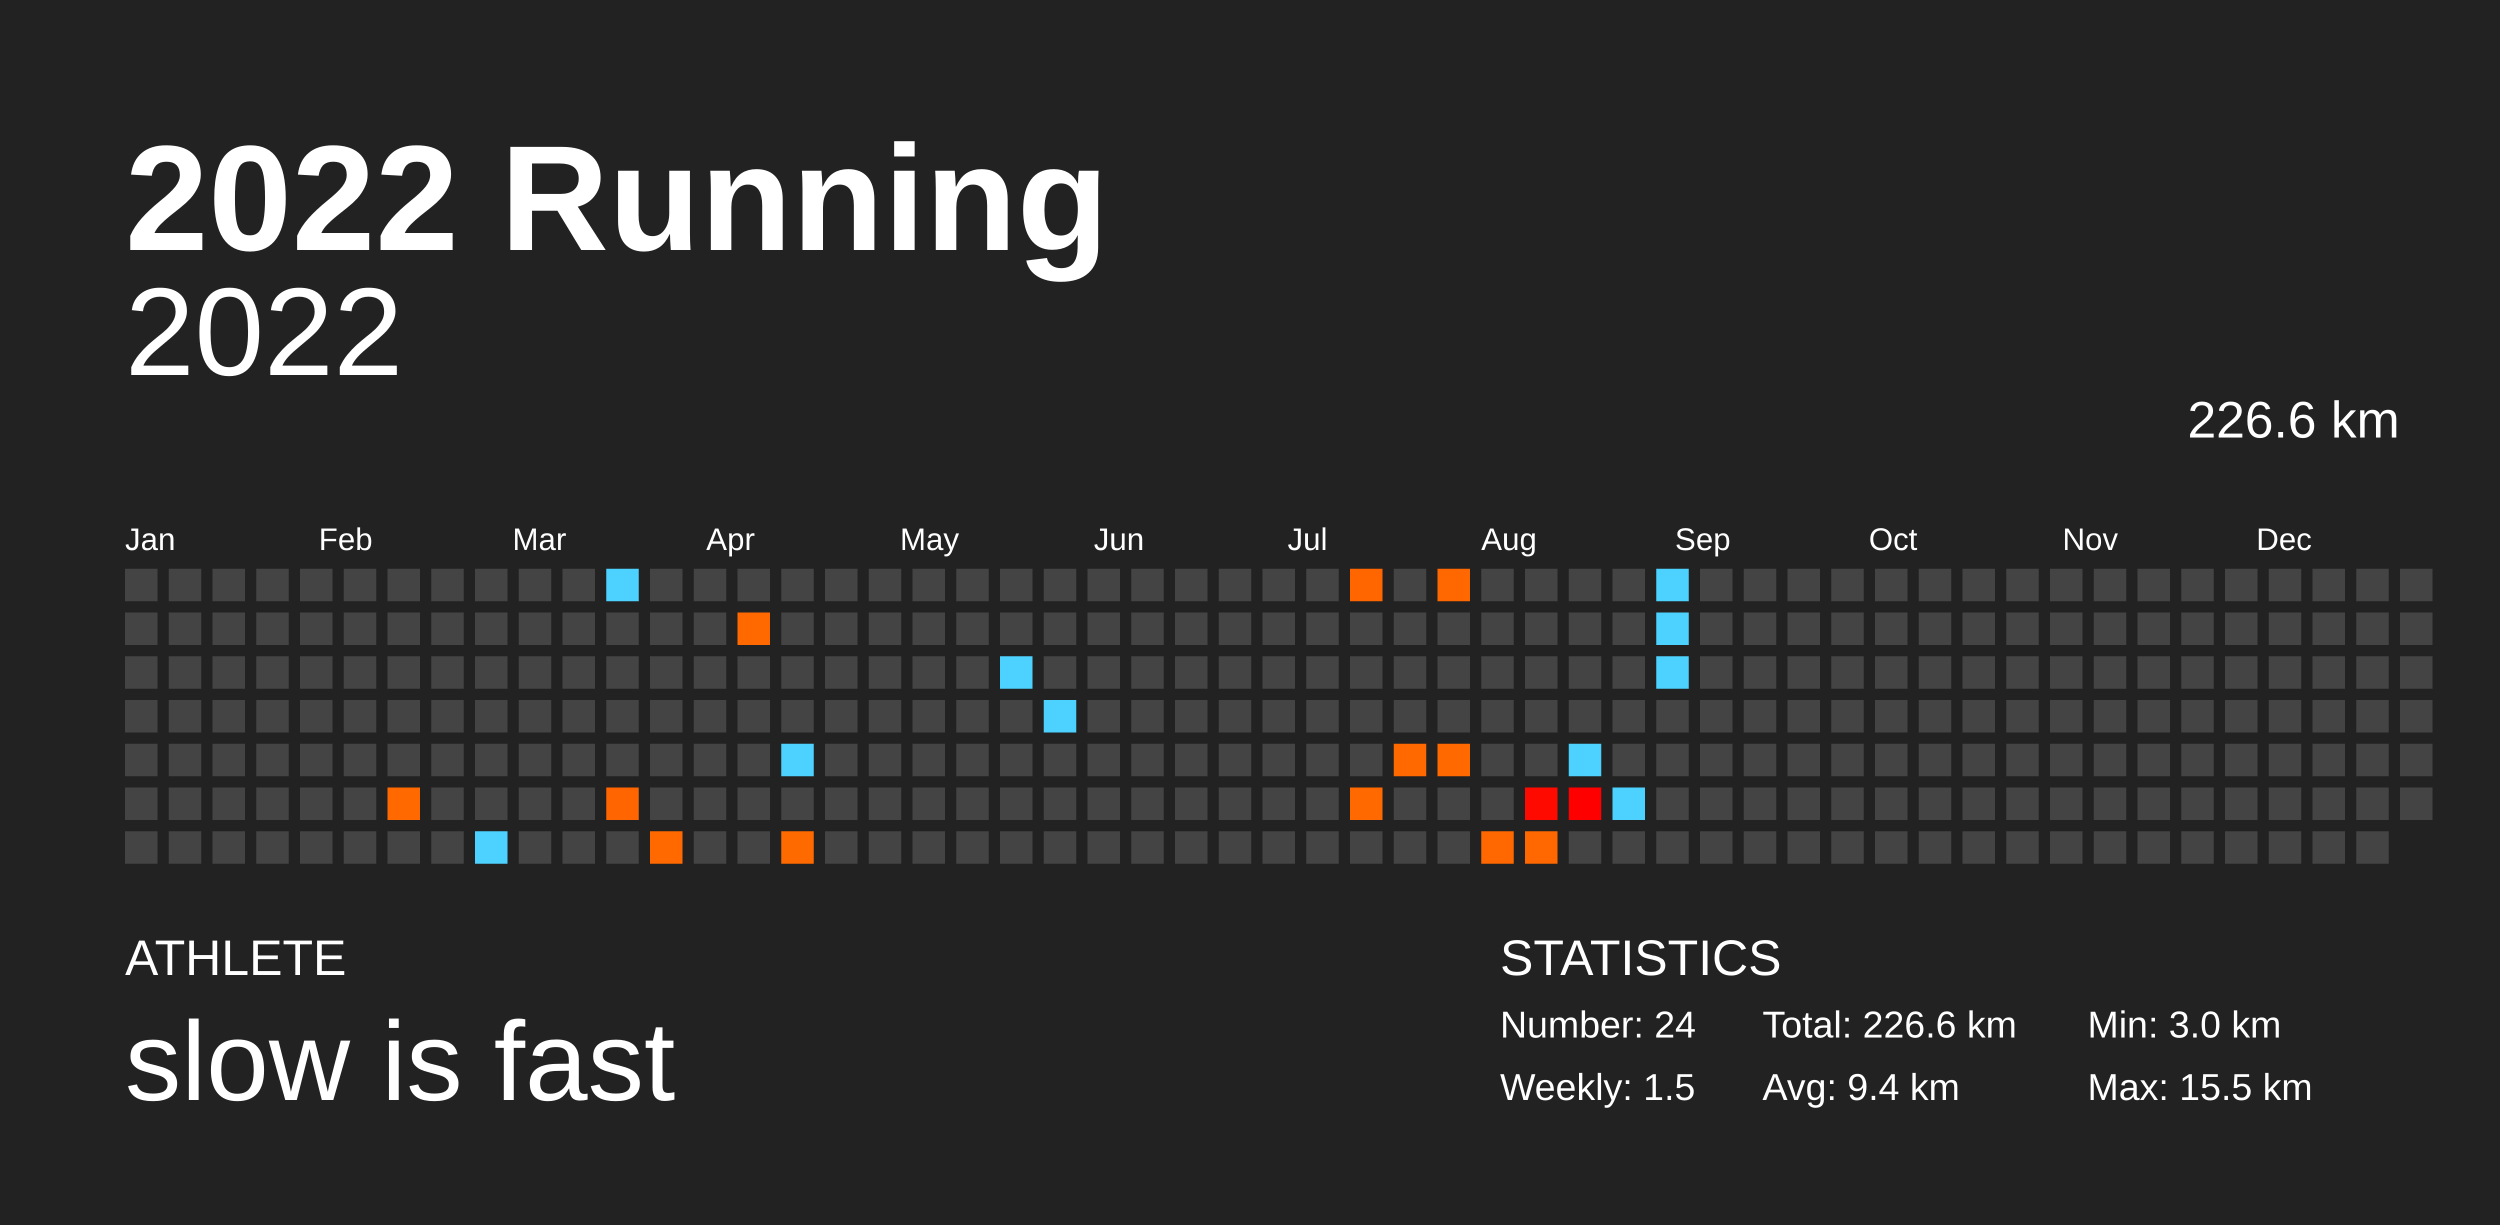
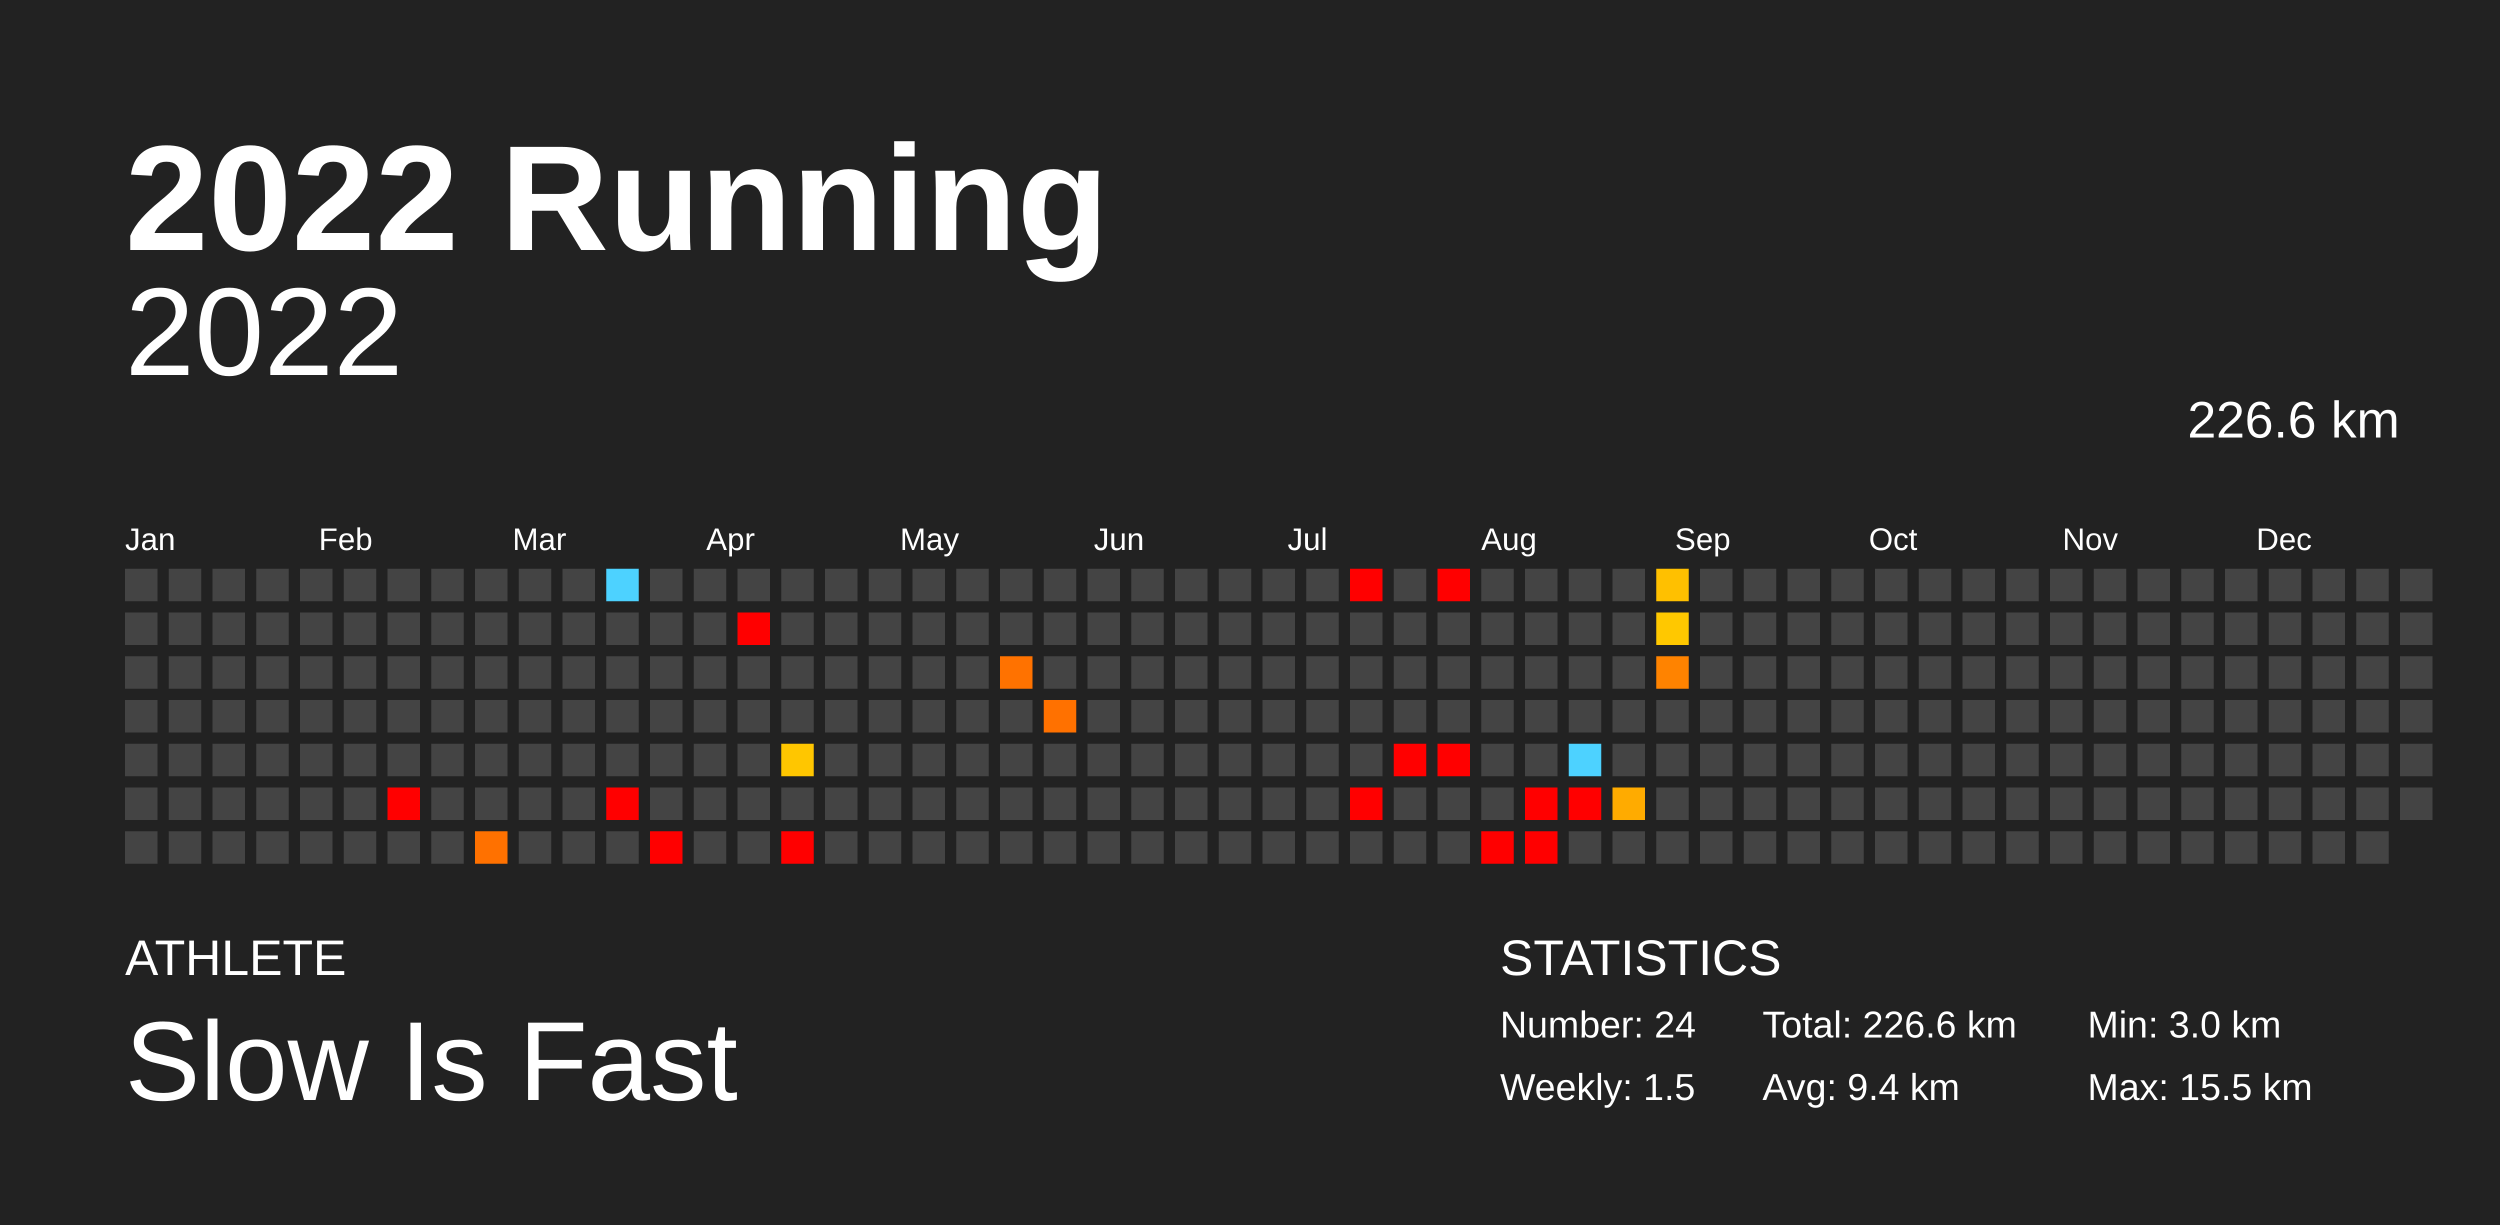
<svg xmlns="http://www.w3.org/2000/svg" baseProfile="full" height="98mm" version="1.1" viewBox="0,0,200,98" width="200mm">
  <defs />
  <rect fill="#222222" height="98" width="200" x="0" y="0" />
  <text fill="#FFFFFF" style="font-size:12px; font-family:Arial; font-weight:bold;" x="10" y="20">2022 Running</text>
  <text fill="#FFFFFF" style="font-size:4px; font-family:Arial" x="10" y="78">ATHLETE</text>
-   <text fill="#FFFFFF" style="font-size:9px; font-family:Arial" x="10" y="88">slow is fast</text>
+   <text fill="#FFFFFF" style="font-size:9px; font-family:Arial" x="10" y="88">Slow Is Fast</text>
  <text fill="#FFFFFF" style="font-size:4px; font-family:Arial" x="120" y="78">STATISTICS</text>
  <text fill="#FFFFFF" style="font-size:3px; font-family:Arial" x="120" y="83">Number: 24</text>
  <text fill="#FFFFFF" style="font-size:3px; font-family:Arial" x="120" y="88">Weekly: 1.5</text>
  <text fill="#FFFFFF" style="font-size:3px; font-family:Arial" x="141" y="83">Total: 226.6 km</text>
  <text fill="#FFFFFF" style="font-size:3px; font-family:Arial" x="141" y="88">Avg: 9.4 km</text>
  <text fill="#FFFFFF" style="font-size:3px; font-family:Arial" x="167" y="83">Min: 3.0 km</text>
  <text fill="#FFFFFF" style="font-size:3px; font-family:Arial" x="167" y="88">Max: 15.5 km</text>
  <text alignment-baseline="hanging" fill="#FFFFFF" style="font-size:10.0px; font-family:Arial;" x="10" y="30">2022</text>
  <text alignment-baseline="hanging" fill="#FFFFFF" style="font-size:4.125px; font-family:Arial;" x="175" y="35">226.6 km</text>
  <text fill="#FFFFFF" style="font-size:2.5px; font-family:Arial" x="10.0" y="44">Jan</text>
  <text fill="#FFFFFF" style="font-size:2.5px; font-family:Arial" x="25.5" y="44">Feb</text>
  <text fill="#FFFFFF" style="font-size:2.5px; font-family:Arial" x="41.0" y="44">Mar</text>
  <text fill="#FFFFFF" style="font-size:2.5px; font-family:Arial" x="56.5" y="44">Apr</text>
  <text fill="#FFFFFF" style="font-size:2.5px; font-family:Arial" x="72.0" y="44">May</text>
  <text fill="#FFFFFF" style="font-size:2.5px; font-family:Arial" x="87.5" y="44">Jun</text>
  <text fill="#FFFFFF" style="font-size:2.5px; font-family:Arial" x="103.0" y="44">Jul</text>
  <text fill="#FFFFFF" style="font-size:2.5px; font-family:Arial" x="118.5" y="44">Aug</text>
  <text fill="#FFFFFF" style="font-size:2.5px; font-family:Arial" x="134.0" y="44">Sep</text>
  <text fill="#FFFFFF" style="font-size:2.5px; font-family:Arial" x="149.5" y="44">Oct</text>
  <text fill="#FFFFFF" style="font-size:2.5px; font-family:Arial" x="165.0" y="44">Nov</text>
  <text fill="#FFFFFF" style="font-size:2.5px; font-family:Arial" x="180.5" y="44">Dec</text>
  <rect fill="#444444" height="2.6" width="2.6" x="10.0" y="45.5" />
  <rect fill="#444444" height="2.6" width="2.6" x="10.0" y="49.0" />
  <rect fill="#444444" height="2.6" width="2.6" x="10.0" y="52.5" />
  <rect fill="#444444" height="2.6" width="2.6" x="10.0" y="56.0" />
  <rect fill="#444444" height="2.6" width="2.6" x="10.0" y="59.5" />
  <rect fill="#444444" height="2.6" width="2.6" x="10.0" y="63.0" />
  <rect fill="#444444" height="2.6" width="2.6" x="10.0" y="66.5" />
  <rect fill="#444444" height="2.6" width="2.6" x="13.5" y="45.5" />
  <rect fill="#444444" height="2.6" width="2.6" x="13.5" y="49.0" />
  <rect fill="#444444" height="2.6" width="2.6" x="13.5" y="52.5" />
  <rect fill="#444444" height="2.6" width="2.6" x="13.5" y="56.0" />
  <rect fill="#444444" height="2.6" width="2.6" x="13.5" y="59.5" />
  <rect fill="#444444" height="2.6" width="2.6" x="13.5" y="63.0" />
  <rect fill="#444444" height="2.6" width="2.6" x="13.5" y="66.5" />
  <rect fill="#444444" height="2.6" width="2.6" x="17.0" y="45.5" />
  <rect fill="#444444" height="2.6" width="2.6" x="17.0" y="49.0" />
  <rect fill="#444444" height="2.6" width="2.6" x="17.0" y="52.5" />
  <rect fill="#444444" height="2.6" width="2.6" x="17.0" y="56.0" />
  <rect fill="#444444" height="2.6" width="2.6" x="17.0" y="59.5" />
  <rect fill="#444444" height="2.6" width="2.6" x="17.0" y="63.0" />
  <rect fill="#444444" height="2.6" width="2.6" x="17.0" y="66.5" />
  <rect fill="#444444" height="2.6" width="2.6" x="20.5" y="45.5" />
  <rect fill="#444444" height="2.6" width="2.6" x="20.5" y="49.0" />
  <rect fill="#444444" height="2.6" width="2.6" x="20.5" y="52.5" />
  <rect fill="#444444" height="2.6" width="2.6" x="20.5" y="56.0" />
  <rect fill="#444444" height="2.6" width="2.6" x="20.5" y="59.5" />
  <rect fill="#444444" height="2.6" width="2.6" x="20.5" y="63.0" />
  <rect fill="#444444" height="2.6" width="2.6" x="20.5" y="66.5" />
  <rect fill="#444444" height="2.6" width="2.6" x="24.0" y="45.5" />
  <rect fill="#444444" height="2.6" width="2.6" x="24.0" y="49.0" />
  <rect fill="#444444" height="2.6" width="2.6" x="24.0" y="52.5" />
  <rect fill="#444444" height="2.6" width="2.6" x="24.0" y="56.0" />
  <rect fill="#444444" height="2.6" width="2.6" x="24.0" y="59.5" />
  <rect fill="#444444" height="2.6" width="2.6" x="24.0" y="63.0" />
  <rect fill="#444444" height="2.6" width="2.6" x="24.0" y="66.5" />
  <rect fill="#444444" height="2.6" width="2.6" x="27.5" y="45.5" />
  <rect fill="#444444" height="2.6" width="2.6" x="27.5" y="49.0" />
  <rect fill="#444444" height="2.6" width="2.6" x="27.5" y="52.5" />
  <rect fill="#444444" height="2.6" width="2.6" x="27.5" y="56.0" />
  <rect fill="#444444" height="2.6" width="2.6" x="27.5" y="59.5" />
  <rect fill="#444444" height="2.6" width="2.6" x="27.5" y="63.0" />
  <rect fill="#444444" height="2.6" width="2.6" x="27.5" y="66.5" />
  <rect fill="#444444" height="2.6" width="2.6" x="31.0" y="45.5" />
  <rect fill="#444444" height="2.6" width="2.6" x="31.0" y="49.0" />
  <rect fill="#444444" height="2.6" width="2.6" x="31.0" y="52.5" />
  <rect fill="#444444" height="2.6" width="2.6" x="31.0" y="56.0" />
  <rect fill="#444444" height="2.6" width="2.6" x="31.0" y="59.5" />
-   <rect fill="#ff6900" height="2.6" width="2.6" x="31.0" y="63.0" />
+   <rect fill="red" height="2.6" width="2.6" x="31.0" y="63.0" />
  <rect fill="#444444" height="2.6" width="2.6" x="31.0" y="66.5" />
  <rect fill="#444444" height="2.6" width="2.6" x="34.5" y="45.5" />
  <rect fill="#444444" height="2.6" width="2.6" x="34.5" y="49.0" />
  <rect fill="#444444" height="2.6" width="2.6" x="34.5" y="52.5" />
  <rect fill="#444444" height="2.6" width="2.6" x="34.5" y="56.0" />
  <rect fill="#444444" height="2.6" width="2.6" x="34.5" y="59.5" />
  <rect fill="#444444" height="2.6" width="2.6" x="34.5" y="63.0" />
  <rect fill="#444444" height="2.6" width="2.6" x="34.5" y="66.5" />
  <rect fill="#444444" height="2.6" width="2.6" x="38.0" y="45.5" />
  <rect fill="#444444" height="2.6" width="2.6" x="38.0" y="49.0" />
  <rect fill="#444444" height="2.6" width="2.6" x="38.0" y="52.5" />
  <rect fill="#444444" height="2.6" width="2.6" x="38.0" y="56.0" />
  <rect fill="#444444" height="2.6" width="2.6" x="38.0" y="59.5" />
  <rect fill="#444444" height="2.6" width="2.6" x="38.0" y="63.0" />
-   <rect fill="#4dd2ff" height="2.6" width="2.6" x="38.0" y="66.5" />
+   <rect fill="#ff7100" height="2.6" width="2.6" x="38.0" y="66.5" />
  <rect fill="#444444" height="2.6" width="2.6" x="41.5" y="45.5" />
  <rect fill="#444444" height="2.6" width="2.6" x="41.5" y="49.0" />
  <rect fill="#444444" height="2.6" width="2.6" x="41.5" y="52.5" />
  <rect fill="#444444" height="2.6" width="2.6" x="41.5" y="56.0" />
  <rect fill="#444444" height="2.6" width="2.6" x="41.5" y="59.5" />
  <rect fill="#444444" height="2.6" width="2.6" x="41.5" y="63.0" />
  <rect fill="#444444" height="2.6" width="2.6" x="41.5" y="66.5" />
  <rect fill="#444444" height="2.6" width="2.6" x="45.0" y="45.5" />
  <rect fill="#444444" height="2.6" width="2.6" x="45.0" y="49.0" />
  <rect fill="#444444" height="2.6" width="2.6" x="45.0" y="52.5" />
  <rect fill="#444444" height="2.6" width="2.6" x="45.0" y="56.0" />
  <rect fill="#444444" height="2.6" width="2.6" x="45.0" y="59.5" />
  <rect fill="#444444" height="2.6" width="2.6" x="45.0" y="63.0" />
  <rect fill="#444444" height="2.6" width="2.6" x="45.0" y="66.5" />
  <rect fill="#4dd2ff" height="2.6" width="2.6" x="48.5" y="45.5" />
  <rect fill="#444444" height="2.6" width="2.6" x="48.5" y="49.0" />
  <rect fill="#444444" height="2.6" width="2.6" x="48.5" y="52.5" />
  <rect fill="#444444" height="2.6" width="2.6" x="48.5" y="56.0" />
  <rect fill="#444444" height="2.6" width="2.6" x="48.5" y="59.5" />
-   <rect fill="#ff6500" height="2.6" width="2.6" x="48.5" y="63.0" />
+   <rect fill="red" height="2.6" width="2.6" x="48.5" y="63.0" />
  <rect fill="#444444" height="2.6" width="2.6" x="48.5" y="66.5" />
  <rect fill="#444444" height="2.6" width="2.6" x="52.0" y="45.5" />
  <rect fill="#444444" height="2.6" width="2.6" x="52.0" y="49.0" />
  <rect fill="#444444" height="2.6" width="2.6" x="52.0" y="52.5" />
  <rect fill="#444444" height="2.6" width="2.6" x="52.0" y="56.0" />
  <rect fill="#444444" height="2.6" width="2.6" x="52.0" y="59.5" />
  <rect fill="#444444" height="2.6" width="2.6" x="52.0" y="63.0" />
-   <rect fill="#ff6900" height="2.6" width="2.6" x="52.0" y="66.5" />
+   <rect fill="red" height="2.6" width="2.6" x="52.0" y="66.5" />
  <rect fill="#444444" height="2.6" width="2.6" x="55.5" y="45.5" />
  <rect fill="#444444" height="2.6" width="2.6" x="55.5" y="49.0" />
  <rect fill="#444444" height="2.6" width="2.6" x="55.5" y="52.5" />
  <rect fill="#444444" height="2.6" width="2.6" x="55.5" y="56.0" />
  <rect fill="#444444" height="2.6" width="2.6" x="55.5" y="59.5" />
  <rect fill="#444444" height="2.6" width="2.6" x="55.5" y="63.0" />
  <rect fill="#444444" height="2.6" width="2.6" x="55.5" y="66.5" />
  <rect fill="#444444" height="2.6" width="2.6" x="59.0" y="45.5" />
-   <rect fill="#ff6900" height="2.6" width="2.6" x="59.0" y="49.0" />
+   <rect fill="red" height="2.6" width="2.6" x="59.0" y="49.0" />
  <rect fill="#444444" height="2.6" width="2.6" x="59.0" y="52.5" />
  <rect fill="#444444" height="2.6" width="2.6" x="59.0" y="56.0" />
  <rect fill="#444444" height="2.6" width="2.6" x="59.0" y="59.5" />
  <rect fill="#444444" height="2.6" width="2.6" x="59.0" y="63.0" />
  <rect fill="#444444" height="2.6" width="2.6" x="59.0" y="66.5" />
  <rect fill="#444444" height="2.6" width="2.6" x="62.5" y="45.5" />
  <rect fill="#444444" height="2.6" width="2.6" x="62.5" y="49.0" />
  <rect fill="#444444" height="2.6" width="2.6" x="62.5" y="52.5" />
  <rect fill="#444444" height="2.6" width="2.6" x="62.5" y="56.0" />
-   <rect fill="#4dd2ff" height="2.6" width="2.6" x="62.5" y="59.5" />
+   <rect fill="#ffc600" height="2.6" width="2.6" x="62.5" y="59.5" />
  <rect fill="#444444" height="2.6" width="2.6" x="62.5" y="63.0" />
-   <rect fill="#ff6a00" height="2.6" width="2.6" x="62.5" y="66.5" />
+   <rect fill="red" height="2.6" width="2.6" x="62.5" y="66.5" />
  <rect fill="#444444" height="2.6" width="2.6" x="66.0" y="45.5" />
  <rect fill="#444444" height="2.6" width="2.6" x="66.0" y="49.0" />
  <rect fill="#444444" height="2.6" width="2.6" x="66.0" y="52.5" />
  <rect fill="#444444" height="2.6" width="2.6" x="66.0" y="56.0" />
  <rect fill="#444444" height="2.6" width="2.6" x="66.0" y="59.5" />
  <rect fill="#444444" height="2.6" width="2.6" x="66.0" y="63.0" />
  <rect fill="#444444" height="2.6" width="2.6" x="66.0" y="66.5" />
  <rect fill="#444444" height="2.6" width="2.6" x="69.5" y="45.5" />
  <rect fill="#444444" height="2.6" width="2.6" x="69.5" y="49.0" />
  <rect fill="#444444" height="2.6" width="2.6" x="69.5" y="52.5" />
  <rect fill="#444444" height="2.6" width="2.6" x="69.5" y="56.0" />
  <rect fill="#444444" height="2.6" width="2.6" x="69.5" y="59.5" />
  <rect fill="#444444" height="2.6" width="2.6" x="69.5" y="63.0" />
  <rect fill="#444444" height="2.6" width="2.6" x="69.5" y="66.5" />
  <rect fill="#444444" height="2.6" width="2.6" x="73.0" y="45.5" />
  <rect fill="#444444" height="2.6" width="2.6" x="73.0" y="49.0" />
  <rect fill="#444444" height="2.6" width="2.6" x="73.0" y="52.5" />
  <rect fill="#444444" height="2.6" width="2.6" x="73.0" y="56.0" />
  <rect fill="#444444" height="2.6" width="2.6" x="73.0" y="59.5" />
  <rect fill="#444444" height="2.6" width="2.6" x="73.0" y="63.0" />
  <rect fill="#444444" height="2.6" width="2.6" x="73.0" y="66.5" />
  <rect fill="#444444" height="2.6" width="2.6" x="76.5" y="45.5" />
  <rect fill="#444444" height="2.6" width="2.6" x="76.5" y="49.0" />
  <rect fill="#444444" height="2.6" width="2.6" x="76.5" y="52.5" />
  <rect fill="#444444" height="2.6" width="2.6" x="76.5" y="56.0" />
  <rect fill="#444444" height="2.6" width="2.6" x="76.5" y="59.5" />
  <rect fill="#444444" height="2.6" width="2.6" x="76.5" y="63.0" />
  <rect fill="#444444" height="2.6" width="2.6" x="76.5" y="66.5" />
  <rect fill="#444444" height="2.6" width="2.6" x="80.0" y="45.5" />
  <rect fill="#444444" height="2.6" width="2.6" x="80.0" y="49.0" />
-   <rect fill="#4dd2ff" height="2.6" width="2.6" x="80.0" y="52.5" />
+   <rect fill="#ff7200" height="2.6" width="2.6" x="80.0" y="52.5" />
  <rect fill="#444444" height="2.6" width="2.6" x="80.0" y="56.0" />
  <rect fill="#444444" height="2.6" width="2.6" x="80.0" y="59.5" />
  <rect fill="#444444" height="2.6" width="2.6" x="80.0" y="63.0" />
  <rect fill="#444444" height="2.6" width="2.6" x="80.0" y="66.5" />
  <rect fill="#444444" height="2.6" width="2.6" x="83.5" y="45.5" />
  <rect fill="#444444" height="2.6" width="2.6" x="83.5" y="49.0" />
  <rect fill="#444444" height="2.6" width="2.6" x="83.5" y="52.5" />
-   <rect fill="#4dd2ff" height="2.6" width="2.6" x="83.5" y="56.0" />
+   <rect fill="#ff7100" height="2.6" width="2.6" x="83.5" y="56.0" />
  <rect fill="#444444" height="2.6" width="2.6" x="83.5" y="59.5" />
  <rect fill="#444444" height="2.6" width="2.6" x="83.5" y="63.0" />
  <rect fill="#444444" height="2.6" width="2.6" x="83.5" y="66.5" />
  <rect fill="#444444" height="2.6" width="2.6" x="87.0" y="45.5" />
  <rect fill="#444444" height="2.6" width="2.6" x="87.0" y="49.0" />
  <rect fill="#444444" height="2.6" width="2.6" x="87.0" y="52.5" />
  <rect fill="#444444" height="2.6" width="2.6" x="87.0" y="56.0" />
  <rect fill="#444444" height="2.6" width="2.6" x="87.0" y="59.5" />
  <rect fill="#444444" height="2.6" width="2.6" x="87.0" y="63.0" />
  <rect fill="#444444" height="2.6" width="2.6" x="87.0" y="66.5" />
  <rect fill="#444444" height="2.6" width="2.6" x="90.5" y="45.5" />
  <rect fill="#444444" height="2.6" width="2.6" x="90.5" y="49.0" />
  <rect fill="#444444" height="2.6" width="2.6" x="90.5" y="52.5" />
  <rect fill="#444444" height="2.6" width="2.6" x="90.5" y="56.0" />
  <rect fill="#444444" height="2.6" width="2.6" x="90.5" y="59.5" />
  <rect fill="#444444" height="2.6" width="2.6" x="90.5" y="63.0" />
  <rect fill="#444444" height="2.6" width="2.6" x="90.5" y="66.5" />
  <rect fill="#444444" height="2.6" width="2.6" x="94.0" y="45.5" />
  <rect fill="#444444" height="2.6" width="2.6" x="94.0" y="49.0" />
  <rect fill="#444444" height="2.6" width="2.6" x="94.0" y="52.5" />
  <rect fill="#444444" height="2.6" width="2.6" x="94.0" y="56.0" />
  <rect fill="#444444" height="2.6" width="2.6" x="94.0" y="59.5" />
  <rect fill="#444444" height="2.6" width="2.6" x="94.0" y="63.0" />
  <rect fill="#444444" height="2.6" width="2.6" x="94.0" y="66.5" />
  <rect fill="#444444" height="2.6" width="2.6" x="97.5" y="45.5" />
  <rect fill="#444444" height="2.6" width="2.6" x="97.5" y="49.0" />
  <rect fill="#444444" height="2.6" width="2.6" x="97.5" y="52.5" />
  <rect fill="#444444" height="2.6" width="2.6" x="97.5" y="56.0" />
  <rect fill="#444444" height="2.6" width="2.6" x="97.5" y="59.5" />
  <rect fill="#444444" height="2.6" width="2.6" x="97.5" y="63.0" />
  <rect fill="#444444" height="2.6" width="2.6" x="97.5" y="66.5" />
  <rect fill="#444444" height="2.6" width="2.6" x="101.0" y="45.5" />
  <rect fill="#444444" height="2.6" width="2.6" x="101.0" y="49.0" />
  <rect fill="#444444" height="2.6" width="2.6" x="101.0" y="52.5" />
  <rect fill="#444444" height="2.6" width="2.6" x="101.0" y="56.0" />
  <rect fill="#444444" height="2.6" width="2.6" x="101.0" y="59.5" />
  <rect fill="#444444" height="2.6" width="2.6" x="101.0" y="63.0" />
  <rect fill="#444444" height="2.6" width="2.6" x="101.0" y="66.5" />
  <rect fill="#444444" height="2.6" width="2.6" x="104.5" y="45.5" />
  <rect fill="#444444" height="2.6" width="2.6" x="104.5" y="49.0" />
  <rect fill="#444444" height="2.6" width="2.6" x="104.5" y="52.5" />
  <rect fill="#444444" height="2.6" width="2.6" x="104.5" y="56.0" />
  <rect fill="#444444" height="2.6" width="2.6" x="104.5" y="59.5" />
  <rect fill="#444444" height="2.6" width="2.6" x="104.5" y="63.0" />
  <rect fill="#444444" height="2.6" width="2.6" x="104.5" y="66.5" />
-   <rect fill="#ff6600" height="2.6" width="2.6" x="108.0" y="45.5" />
+   <rect fill="red" height="2.6" width="2.6" x="108.0" y="45.5" />
  <rect fill="#444444" height="2.6" width="2.6" x="108.0" y="49.0" />
  <rect fill="#444444" height="2.6" width="2.6" x="108.0" y="52.5" />
  <rect fill="#444444" height="2.6" width="2.6" x="108.0" y="56.0" />
  <rect fill="#444444" height="2.6" width="2.6" x="108.0" y="59.5" />
-   <rect fill="#ff6900" height="2.6" width="2.6" x="108.0" y="63.0" />
+   <rect fill="red" height="2.6" width="2.6" x="108.0" y="63.0" />
  <rect fill="#444444" height="2.6" width="2.6" x="108.0" y="66.5" />
  <rect fill="#444444" height="2.6" width="2.6" x="111.5" y="45.5" />
  <rect fill="#444444" height="2.6" width="2.6" x="111.5" y="49.0" />
  <rect fill="#444444" height="2.6" width="2.6" x="111.5" y="52.5" />
  <rect fill="#444444" height="2.6" width="2.6" x="111.5" y="56.0" />
-   <rect fill="#ff6900" height="2.6" width="2.6" x="111.5" y="59.5" />
+   <rect fill="red" height="2.6" width="2.6" x="111.5" y="59.5" />
  <rect fill="#444444" height="2.6" width="2.6" x="111.5" y="63.0" />
  <rect fill="#444444" height="2.6" width="2.6" x="111.5" y="66.5" />
-   <rect fill="#ff6700" height="2.6" width="2.6" x="115.0" y="45.5" />
+   <rect fill="red" height="2.6" width="2.6" x="115.0" y="45.5" />
  <rect fill="#444444" height="2.6" width="2.6" x="115.0" y="49.0" />
  <rect fill="#444444" height="2.6" width="2.6" x="115.0" y="52.5" />
  <rect fill="#444444" height="2.6" width="2.6" x="115.0" y="56.0" />
-   <rect fill="#ff6900" height="2.6" width="2.6" x="115.0" y="59.5" />
+   <rect fill="red" height="2.6" width="2.6" x="115.0" y="59.5" />
  <rect fill="#444444" height="2.6" width="2.6" x="115.0" y="63.0" />
  <rect fill="#444444" height="2.6" width="2.6" x="115.0" y="66.5" />
  <rect fill="#444444" height="2.6" width="2.6" x="118.5" y="45.5" />
  <rect fill="#444444" height="2.6" width="2.6" x="118.5" y="49.0" />
  <rect fill="#444444" height="2.6" width="2.6" x="118.5" y="52.5" />
  <rect fill="#444444" height="2.6" width="2.6" x="118.5" y="56.0" />
  <rect fill="#444444" height="2.6" width="2.6" x="118.5" y="59.5" />
  <rect fill="#444444" height="2.6" width="2.6" x="118.5" y="63.0" />
-   <rect fill="#ff6700" height="2.6" width="2.6" x="118.5" y="66.5" />
+   <rect fill="red" height="2.6" width="2.6" x="118.5" y="66.5" />
  <rect fill="#444444" height="2.6" width="2.6" x="122.0" y="45.5" />
  <rect fill="#444444" height="2.6" width="2.6" x="122.0" y="49.0" />
  <rect fill="#444444" height="2.6" width="2.6" x="122.0" y="52.5" />
  <rect fill="#444444" height="2.6" width="2.6" x="122.0" y="56.0" />
  <rect fill="#444444" height="2.6" width="2.6" x="122.0" y="59.5" />
-   <rect fill="#ff0a00" height="2.6" width="2.6" x="122.0" y="63.0" />
-   <rect fill="#ff6800" height="2.6" width="2.6" x="122.0" y="66.5" />
+   <rect fill="red" height="2.6" width="2.6" x="122.0" y="63.0" />
+   <rect fill="red" height="2.6" width="2.6" x="122.0" y="66.5" />
  <rect fill="#444444" height="2.6" width="2.6" x="125.5" y="45.5" />
  <rect fill="#444444" height="2.6" width="2.6" x="125.5" y="49.0" />
  <rect fill="#444444" height="2.6" width="2.6" x="125.5" y="52.5" />
  <rect fill="#444444" height="2.6" width="2.6" x="125.5" y="56.0" />
  <rect fill="#4dd2ff" height="2.6" width="2.6" x="125.5" y="59.5" />
-   <rect fill="#ff0000" height="2.6" width="2.6" x="125.5" y="63.0" />
+   <rect fill="red" height="2.6" width="2.6" x="125.5" y="63.0" />
  <rect fill="#444444" height="2.6" width="2.6" x="125.5" y="66.5" />
  <rect fill="#444444" height="2.6" width="2.6" x="129.0" y="45.5" />
  <rect fill="#444444" height="2.6" width="2.6" x="129.0" y="49.0" />
  <rect fill="#444444" height="2.6" width="2.6" x="129.0" y="52.5" />
  <rect fill="#444444" height="2.6" width="2.6" x="129.0" y="56.0" />
  <rect fill="#444444" height="2.6" width="2.6" x="129.0" y="59.5" />
-   <rect fill="#4dd2ff" height="2.6" width="2.6" x="129.0" y="63.0" />
+   <rect fill="#ffab00" height="2.6" width="2.6" x="129.0" y="63.0" />
  <rect fill="#444444" height="2.6" width="2.6" x="129.0" y="66.5" />
-   <rect fill="#4dd2ff" height="2.6" width="2.6" x="132.5" y="45.5" />
-   <rect fill="#4dd2ff" height="2.6" width="2.6" x="132.5" y="49.0" />
-   <rect fill="#4dd2ff" height="2.6" width="2.6" x="132.5" y="52.5" />
+   <rect fill="#ffc000" height="2.6" width="2.6" x="132.5" y="45.5" />
+   <rect fill="#ffc800" height="2.6" width="2.6" x="132.5" y="49.0" />
+   <rect fill="#ff8300" height="2.6" width="2.6" x="132.5" y="52.5" />
  <rect fill="#444444" height="2.6" width="2.6" x="132.5" y="56.0" />
  <rect fill="#444444" height="2.6" width="2.6" x="132.5" y="59.5" />
  <rect fill="#444444" height="2.6" width="2.6" x="132.5" y="63.0" />
  <rect fill="#444444" height="2.6" width="2.6" x="132.5" y="66.5" />
  <rect fill="#444444" height="2.6" width="2.6" x="136.0" y="45.5" />
  <rect fill="#444444" height="2.6" width="2.6" x="136.0" y="49.0" />
  <rect fill="#444444" height="2.6" width="2.6" x="136.0" y="52.5" />
  <rect fill="#444444" height="2.6" width="2.6" x="136.0" y="56.0" />
  <rect fill="#444444" height="2.6" width="2.6" x="136.0" y="59.5" />
  <rect fill="#444444" height="2.6" width="2.6" x="136.0" y="63.0" />
  <rect fill="#444444" height="2.6" width="2.6" x="136.0" y="66.5" />
  <rect fill="#444444" height="2.6" width="2.6" x="139.5" y="45.5" />
  <rect fill="#444444" height="2.6" width="2.6" x="139.5" y="49.0" />
  <rect fill="#444444" height="2.6" width="2.6" x="139.5" y="52.5" />
  <rect fill="#444444" height="2.6" width="2.6" x="139.5" y="56.0" />
  <rect fill="#444444" height="2.6" width="2.6" x="139.5" y="59.5" />
  <rect fill="#444444" height="2.6" width="2.6" x="139.5" y="63.0" />
  <rect fill="#444444" height="2.6" width="2.6" x="139.5" y="66.5" />
  <rect fill="#444444" height="2.6" width="2.6" x="143.0" y="45.5" />
  <rect fill="#444444" height="2.6" width="2.6" x="143.0" y="49.0" />
  <rect fill="#444444" height="2.6" width="2.6" x="143.0" y="52.5" />
  <rect fill="#444444" height="2.6" width="2.6" x="143.0" y="56.0" />
  <rect fill="#444444" height="2.6" width="2.6" x="143.0" y="59.5" />
  <rect fill="#444444" height="2.6" width="2.6" x="143.0" y="63.0" />
  <rect fill="#444444" height="2.6" width="2.6" x="143.0" y="66.5" />
  <rect fill="#444444" height="2.6" width="2.6" x="146.5" y="45.5" />
  <rect fill="#444444" height="2.6" width="2.6" x="146.5" y="49.0" />
  <rect fill="#444444" height="2.6" width="2.6" x="146.5" y="52.5" />
  <rect fill="#444444" height="2.6" width="2.6" x="146.5" y="56.0" />
  <rect fill="#444444" height="2.6" width="2.6" x="146.5" y="59.5" />
  <rect fill="#444444" height="2.6" width="2.6" x="146.5" y="63.0" />
  <rect fill="#444444" height="2.6" width="2.6" x="146.5" y="66.5" />
  <rect fill="#444444" height="2.6" width="2.6" x="150.0" y="45.5" />
  <rect fill="#444444" height="2.6" width="2.6" x="150.0" y="49.0" />
  <rect fill="#444444" height="2.6" width="2.6" x="150.0" y="52.5" />
  <rect fill="#444444" height="2.6" width="2.6" x="150.0" y="56.0" />
  <rect fill="#444444" height="2.6" width="2.6" x="150.0" y="59.5" />
  <rect fill="#444444" height="2.6" width="2.6" x="150.0" y="63.0" />
  <rect fill="#444444" height="2.6" width="2.6" x="150.0" y="66.5" />
  <rect fill="#444444" height="2.6" width="2.6" x="153.5" y="45.5" />
  <rect fill="#444444" height="2.6" width="2.6" x="153.5" y="49.0" />
  <rect fill="#444444" height="2.6" width="2.6" x="153.5" y="52.5" />
  <rect fill="#444444" height="2.6" width="2.6" x="153.5" y="56.0" />
  <rect fill="#444444" height="2.6" width="2.6" x="153.5" y="59.5" />
  <rect fill="#444444" height="2.6" width="2.6" x="153.5" y="63.0" />
  <rect fill="#444444" height="2.6" width="2.6" x="153.5" y="66.5" />
  <rect fill="#444444" height="2.6" width="2.6" x="157.0" y="45.5" />
  <rect fill="#444444" height="2.6" width="2.6" x="157.0" y="49.0" />
  <rect fill="#444444" height="2.6" width="2.6" x="157.0" y="52.5" />
  <rect fill="#444444" height="2.6" width="2.6" x="157.0" y="56.0" />
  <rect fill="#444444" height="2.6" width="2.6" x="157.0" y="59.5" />
  <rect fill="#444444" height="2.6" width="2.6" x="157.0" y="63.0" />
  <rect fill="#444444" height="2.6" width="2.6" x="157.0" y="66.5" />
  <rect fill="#444444" height="2.6" width="2.6" x="160.5" y="45.5" />
  <rect fill="#444444" height="2.6" width="2.6" x="160.5" y="49.0" />
  <rect fill="#444444" height="2.6" width="2.6" x="160.5" y="52.5" />
  <rect fill="#444444" height="2.6" width="2.6" x="160.5" y="56.0" />
  <rect fill="#444444" height="2.6" width="2.6" x="160.5" y="59.5" />
  <rect fill="#444444" height="2.6" width="2.6" x="160.5" y="63.0" />
  <rect fill="#444444" height="2.6" width="2.6" x="160.5" y="66.5" />
  <rect fill="#444444" height="2.6" width="2.6" x="164.0" y="45.5" />
  <rect fill="#444444" height="2.6" width="2.6" x="164.0" y="49.0" />
  <rect fill="#444444" height="2.6" width="2.6" x="164.0" y="52.5" />
  <rect fill="#444444" height="2.6" width="2.6" x="164.0" y="56.0" />
  <rect fill="#444444" height="2.6" width="2.6" x="164.0" y="59.5" />
  <rect fill="#444444" height="2.6" width="2.6" x="164.0" y="63.0" />
  <rect fill="#444444" height="2.6" width="2.6" x="164.0" y="66.5" />
  <rect fill="#444444" height="2.6" width="2.6" x="167.5" y="45.5" />
  <rect fill="#444444" height="2.6" width="2.6" x="167.5" y="49.0" />
  <rect fill="#444444" height="2.6" width="2.6" x="167.5" y="52.5" />
  <rect fill="#444444" height="2.6" width="2.6" x="167.5" y="56.0" />
  <rect fill="#444444" height="2.6" width="2.6" x="167.5" y="59.5" />
  <rect fill="#444444" height="2.6" width="2.6" x="167.5" y="63.0" />
  <rect fill="#444444" height="2.6" width="2.6" x="167.5" y="66.5" />
  <rect fill="#444444" height="2.6" width="2.6" x="171.0" y="45.5" />
  <rect fill="#444444" height="2.6" width="2.6" x="171.0" y="49.0" />
  <rect fill="#444444" height="2.6" width="2.6" x="171.0" y="52.5" />
  <rect fill="#444444" height="2.6" width="2.6" x="171.0" y="56.0" />
  <rect fill="#444444" height="2.6" width="2.6" x="171.0" y="59.5" />
  <rect fill="#444444" height="2.6" width="2.6" x="171.0" y="63.0" />
  <rect fill="#444444" height="2.6" width="2.6" x="171.0" y="66.5" />
  <rect fill="#444444" height="2.6" width="2.6" x="174.5" y="45.5" />
  <rect fill="#444444" height="2.6" width="2.6" x="174.5" y="49.0" />
  <rect fill="#444444" height="2.6" width="2.6" x="174.5" y="52.5" />
  <rect fill="#444444" height="2.6" width="2.6" x="174.5" y="56.0" />
  <rect fill="#444444" height="2.6" width="2.6" x="174.5" y="59.5" />
  <rect fill="#444444" height="2.6" width="2.6" x="174.5" y="63.0" />
  <rect fill="#444444" height="2.6" width="2.6" x="174.5" y="66.5" />
  <rect fill="#444444" height="2.6" width="2.6" x="178.0" y="45.5" />
  <rect fill="#444444" height="2.6" width="2.6" x="178.0" y="49.0" />
  <rect fill="#444444" height="2.6" width="2.6" x="178.0" y="52.5" />
  <rect fill="#444444" height="2.6" width="2.6" x="178.0" y="56.0" />
  <rect fill="#444444" height="2.6" width="2.6" x="178.0" y="59.5" />
  <rect fill="#444444" height="2.6" width="2.6" x="178.0" y="63.0" />
  <rect fill="#444444" height="2.6" width="2.6" x="178.0" y="66.5" />
  <rect fill="#444444" height="2.6" width="2.6" x="181.5" y="45.5" />
  <rect fill="#444444" height="2.6" width="2.6" x="181.5" y="49.0" />
  <rect fill="#444444" height="2.6" width="2.6" x="181.5" y="52.5" />
  <rect fill="#444444" height="2.6" width="2.6" x="181.5" y="56.0" />
  <rect fill="#444444" height="2.6" width="2.6" x="181.5" y="59.5" />
  <rect fill="#444444" height="2.6" width="2.6" x="181.5" y="63.0" />
  <rect fill="#444444" height="2.6" width="2.6" x="181.5" y="66.5" />
  <rect fill="#444444" height="2.6" width="2.6" x="185.0" y="45.5" />
  <rect fill="#444444" height="2.6" width="2.6" x="185.0" y="49.0" />
  <rect fill="#444444" height="2.6" width="2.6" x="185.0" y="52.5" />
  <rect fill="#444444" height="2.6" width="2.6" x="185.0" y="56.0" />
  <rect fill="#444444" height="2.6" width="2.6" x="185.0" y="59.5" />
  <rect fill="#444444" height="2.6" width="2.6" x="185.0" y="63.0" />
  <rect fill="#444444" height="2.6" width="2.6" x="185.0" y="66.5" />
  <rect fill="#444444" height="2.6" width="2.6" x="188.5" y="45.5" />
  <rect fill="#444444" height="2.6" width="2.6" x="188.5" y="49.0" />
  <rect fill="#444444" height="2.6" width="2.6" x="188.5" y="52.5" />
  <rect fill="#444444" height="2.6" width="2.6" x="188.5" y="56.0" />
  <rect fill="#444444" height="2.6" width="2.6" x="188.5" y="59.5" />
  <rect fill="#444444" height="2.6" width="2.6" x="188.5" y="63.0" />
  <rect fill="#444444" height="2.6" width="2.6" x="188.5" y="66.5" />
  <rect fill="#444444" height="2.6" width="2.6" x="192.0" y="45.5" />
  <rect fill="#444444" height="2.6" width="2.6" x="192.0" y="49.0" />
  <rect fill="#444444" height="2.6" width="2.6" x="192.0" y="52.5" />
  <rect fill="#444444" height="2.6" width="2.6" x="192.0" y="56.0" />
  <rect fill="#444444" height="2.6" width="2.6" x="192.0" y="59.5" />
  <rect fill="#444444" height="2.6" width="2.6" x="192.0" y="63.0" />
</svg>
